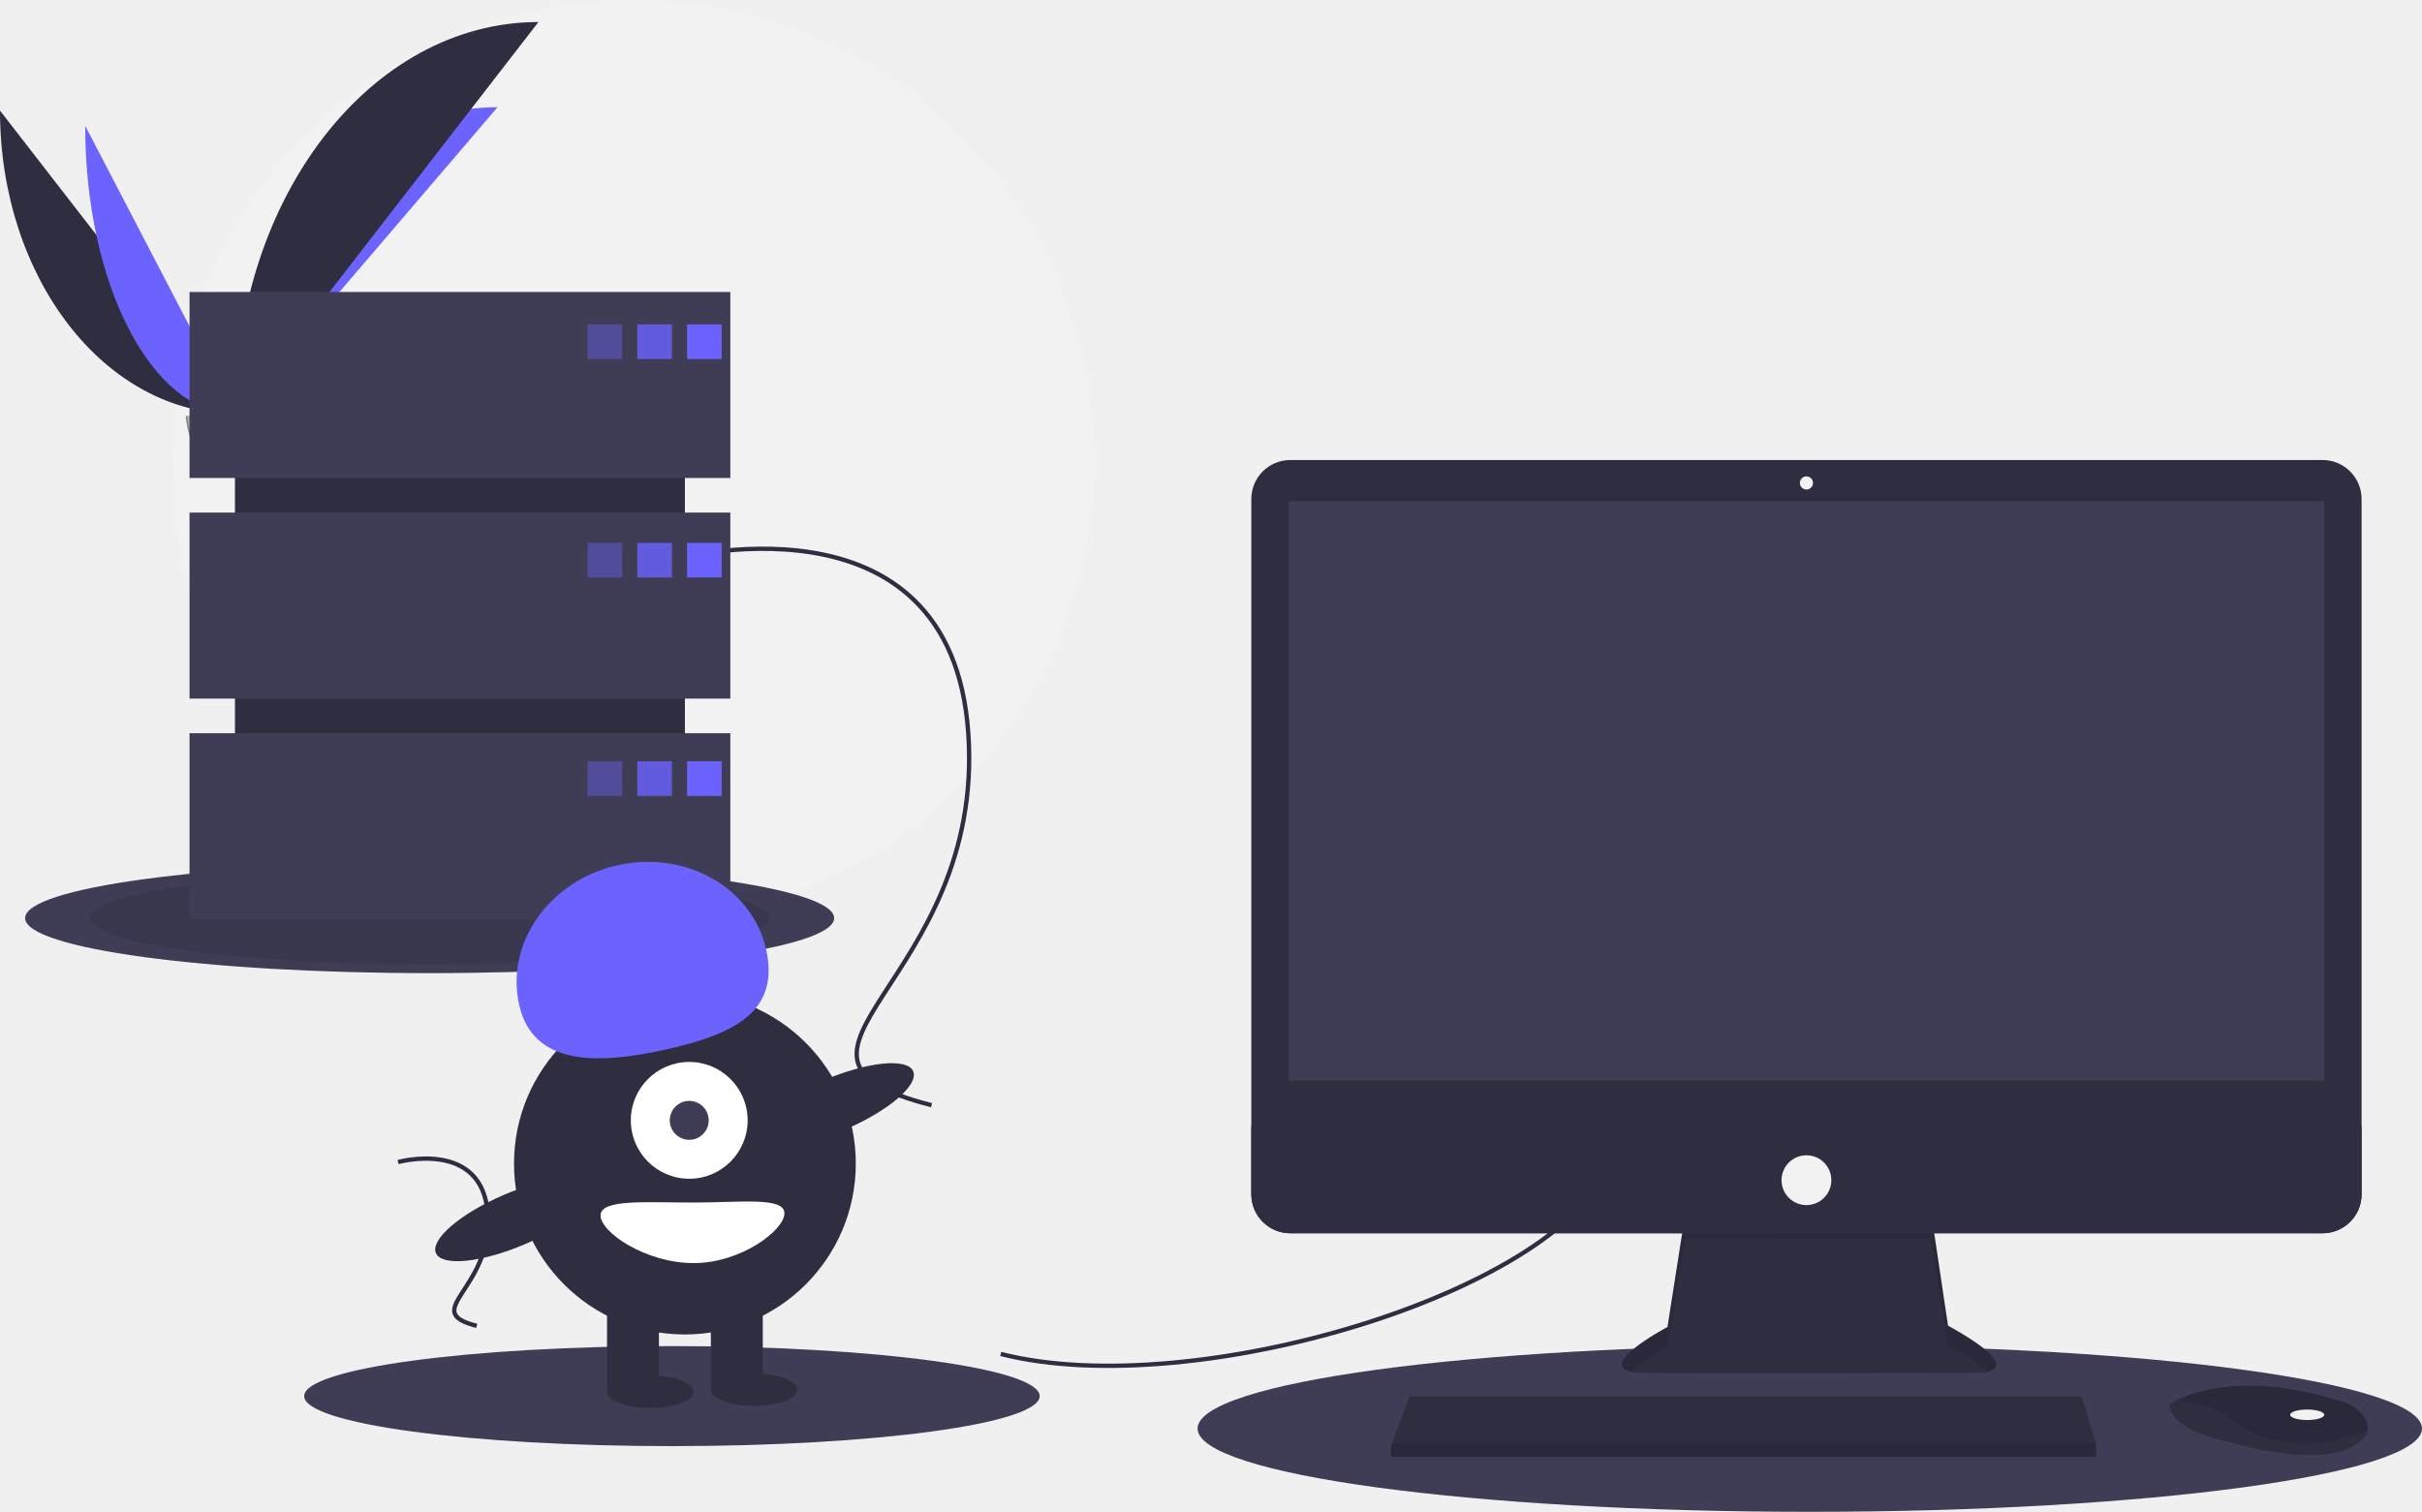
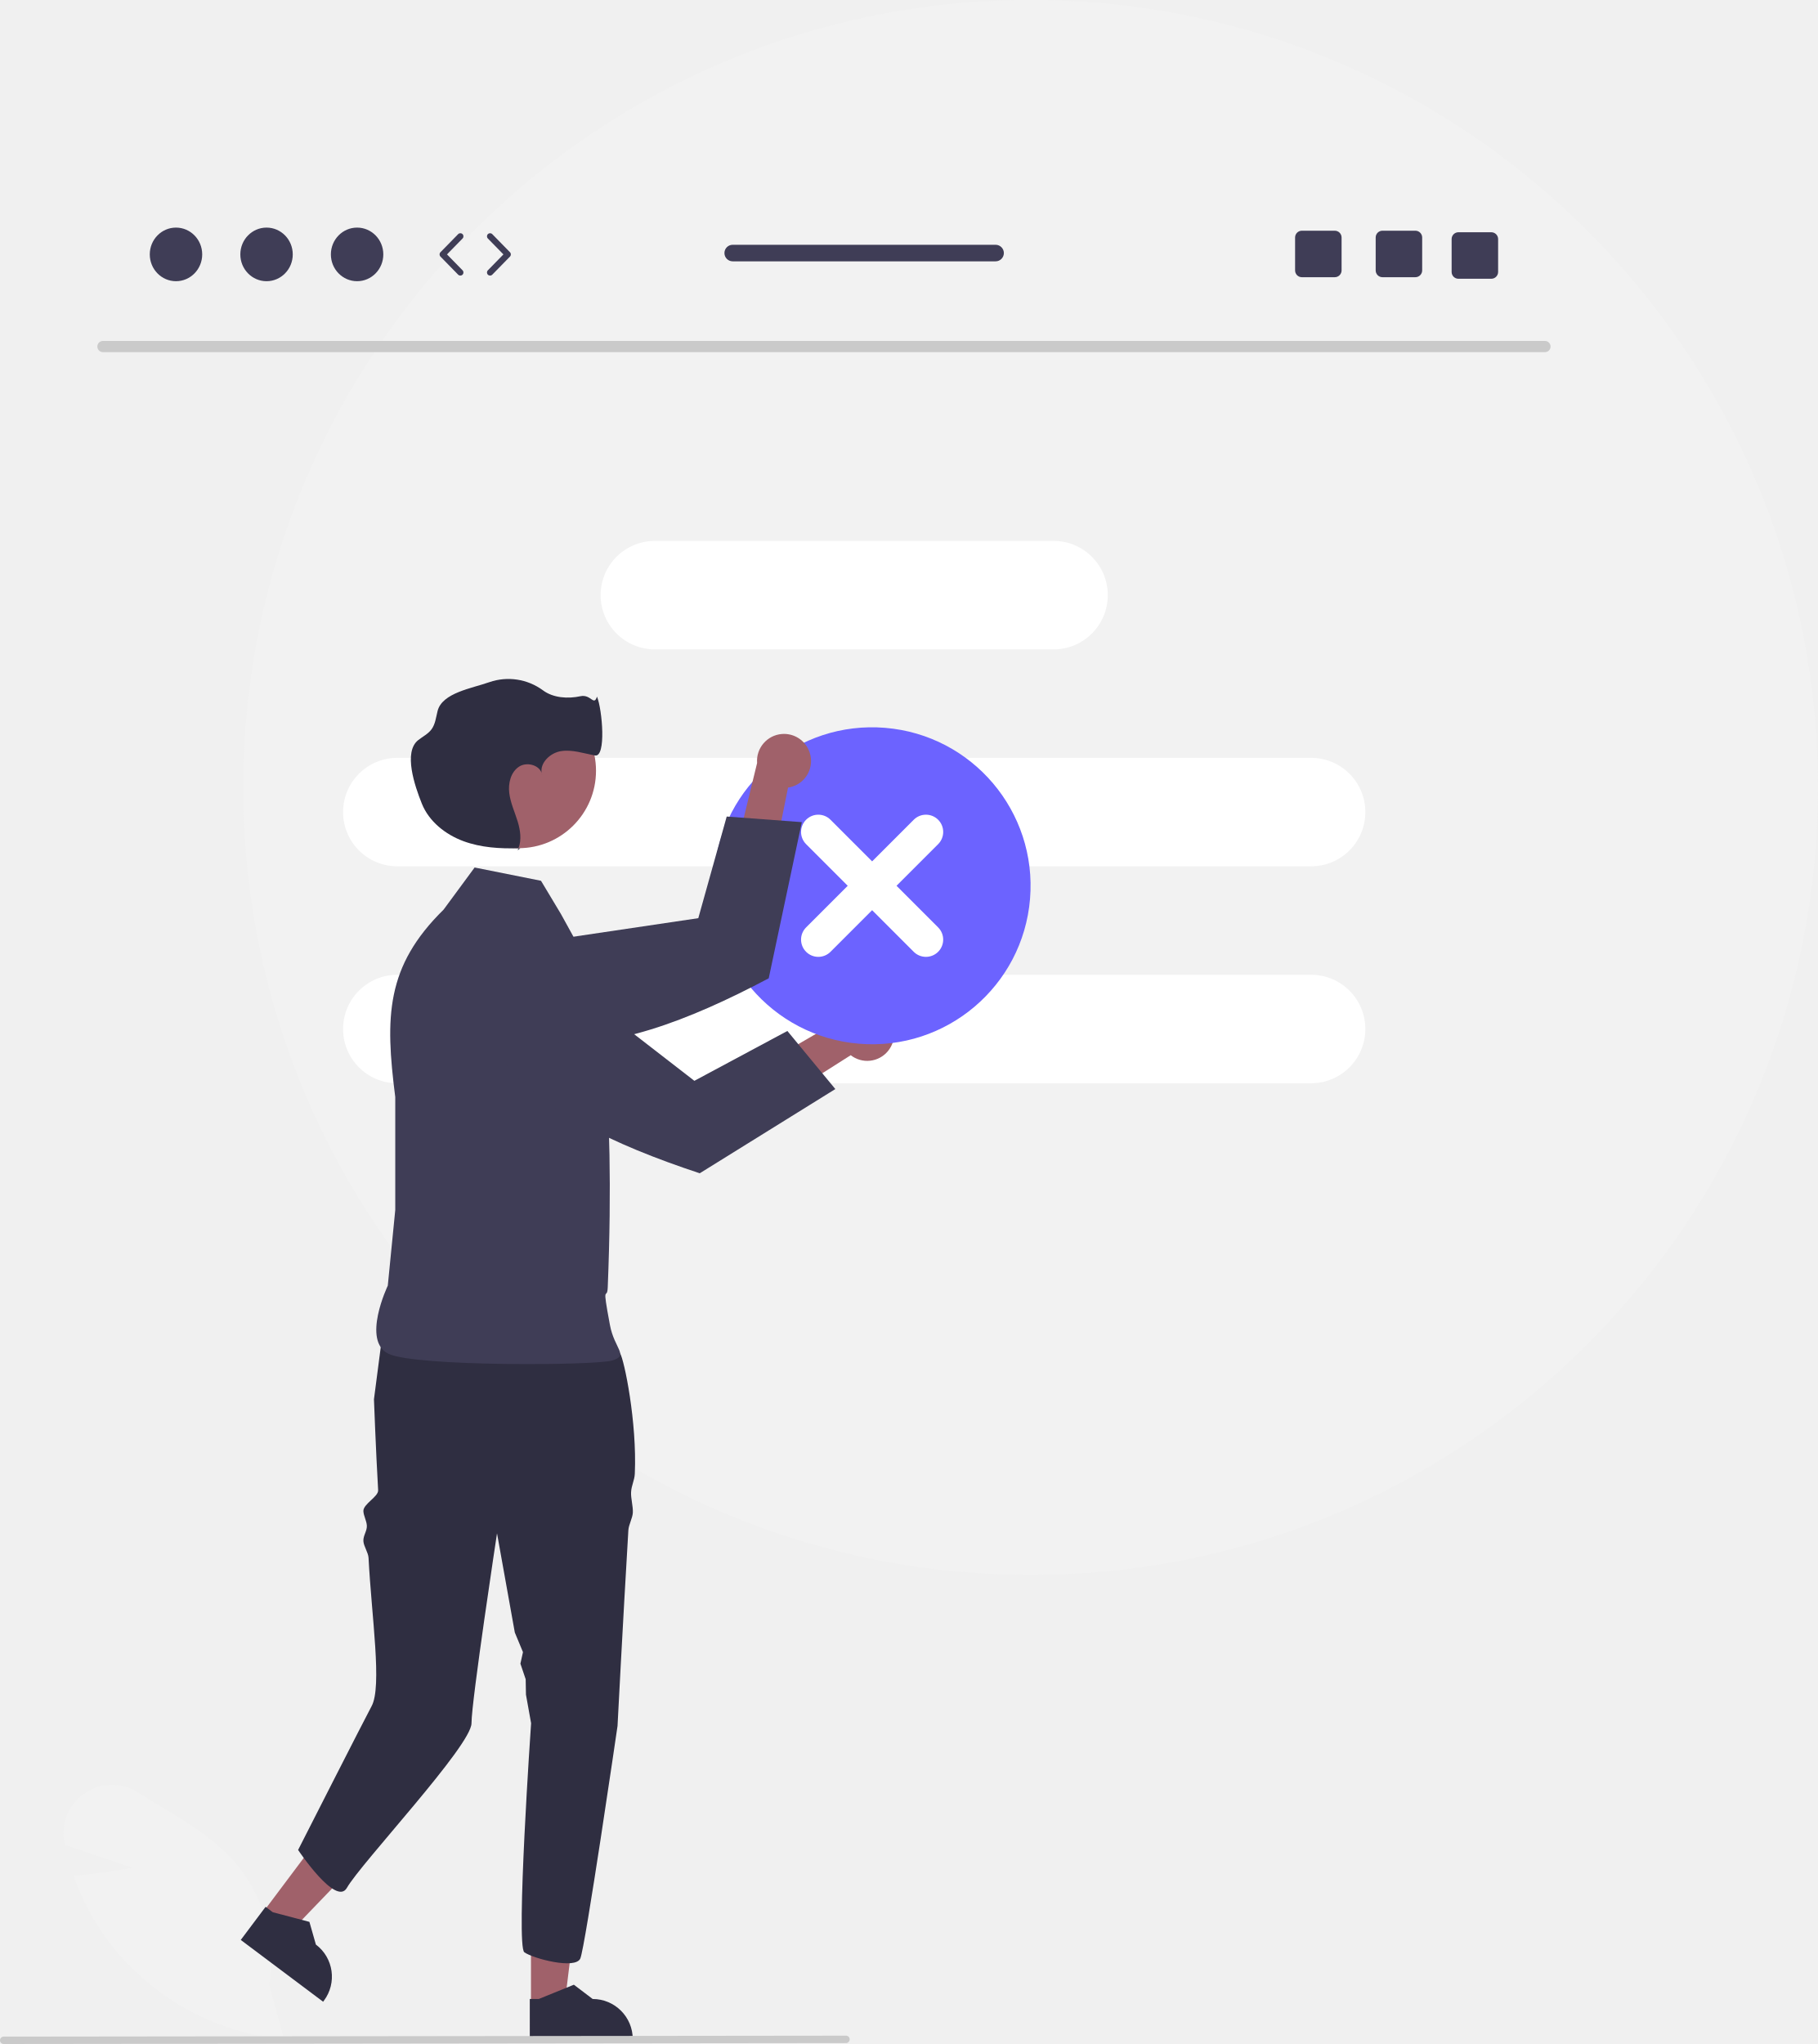
- <svg xmlns="http://www.w3.org/2000/svg" data-name="Layer 1" width="1119.609" height="699" viewBox="0 0 1119.609 699">
-   <circle cx="292.609" cy="213" r="213" fill="#f2f2f2" />
-   <path d="M31.391,151.642c0,77.498,48.618,140.208,108.701,140.208" transform="translate(-31.39089 -100.5)" fill="#2f2e41" />
-   <path d="M140.092,291.851c0-78.369,54.255-141.784,121.304-141.784" transform="translate(-31.39089 -100.5)" fill="#6c63ff" />
-   <path d="M70.775,158.668c0,73.615,31.003,133.183,69.316,133.183" transform="translate(-31.39089 -100.5)" fill="#6c63ff" />
-   <path d="M140.092,291.851c0-100.138,62.71-181.168,140.208-181.168" transform="translate(-31.39089 -100.5)" fill="#2f2e41" />
-   <path d="M117.224,292.839s15.416-.475,20.061-3.783,23.713-7.258,24.866-1.953,23.167,26.388,5.763,26.529-40.439-2.711-45.076-5.535S117.224,292.839,117.224,292.839Z" transform="translate(-31.39089 -100.5)" fill="#a8a8a8" />
-   <path d="M168.224,311.785c-17.404.14-40.439-2.711-45.076-5.535-3.531-2.151-4.938-9.869-5.409-13.43-.326.014-.515.02-.515.02s.976,12.433,5.613,15.257,27.672,5.676,45.076,5.535c5.024-.041,6.759-1.828,6.664-4.475C173.879,310.756,171.963,311.755,168.224,311.785Z" transform="translate(-31.39089 -100.5)" opacity="0.2" />
-   <ellipse cx="198.609" cy="424.5" rx="187" ry="25.44" fill="#3f3d56" />
-   <ellipse cx="198.609" cy="424.5" rx="157" ry="21.359" opacity="0.1" />
-   <ellipse cx="836.609" cy="660.5" rx="283" ry="38.5" fill="#3f3d56" />
-   <ellipse cx="310.609" cy="645.5" rx="170" ry="23.127" fill="#3f3d56" />
-   <path d="M494,726.5c90,23,263-30,282-90" transform="translate(-31.39089 -100.5)" fill="none" stroke="#2f2e41" stroke-miterlimit="10" stroke-width="2" />
-   <path d="M341,359.5s130-36,138,80-107,149-17,172" transform="translate(-31.39089 -100.5)" fill="none" stroke="#2f2e41" stroke-miterlimit="10" stroke-width="2" />
-   <path d="M215.402,637.783s39.072-10.82,41.477,24.044-32.16,44.783-5.109,51.696" transform="translate(-31.39089 -100.5)" fill="none" stroke="#2f2e41" stroke-miterlimit="10" stroke-width="2" />
-   <path d="M810.096,663.74,802.218,714.035s-38.782,20.603-11.513,21.209,155.733,0,155.733,0,24.845,0-14.543-21.815l-7.878-52.719Z" transform="translate(-31.39089 -100.5)" fill="#2f2e41" />
-   <path d="M785.219,734.698c6.193-5.51,16.999-11.252,16.999-11.252l7.878-50.295,113.922.107,7.878,49.582c9.185,5.087,14.875,8.987,18.204,11.978,5.059-1.154,10.587-5.444-18.204-21.389l-7.878-52.719-113.922,3.03L802.218,714.035S769.63,731.35,785.219,734.698Z" transform="translate(-31.39089 -100.5)" opacity="0.1" />
-   <rect x="578.433" y="212.689" width="513.253" height="357.52" rx="18.046" fill="#2f2e41" />
-   <rect x="595.703" y="231.777" width="478.713" height="267.837" fill="#3f3d56" />
-   <circle cx="835.059" cy="223.293" r="3.03" fill="#f2f2f2" />
-   <path d="M1123.077,621.322V652.663a18.043,18.043,0,0,1-18.046,18.046H627.869A18.043,18.043,0,0,1,609.824,652.663V621.322Z" transform="translate(-31.39089 -100.5)" fill="#2f2e41" />
-   <polygon points="968.978 667.466 968.978 673.526 642.968 673.526 642.968 668.678 643.417 667.466 651.452 645.651 962.312 645.651 968.978 667.466" fill="#2f2e41" />
-   <path d="M1125.828,762.034c-.594,2.539-2.836,5.217-7.902,7.75-18.179,9.089-55.143-2.424-55.143-2.424s-28.48-4.848-28.48-17.573a22.725,22.725,0,0,1,2.497-1.485c7.643-4.044,32.984-14.021,77.918.422a18.739,18.739,0,0,1,8.541,5.597C1125.079,756.454,1126.507,759.157,1125.828,762.034Z" transform="translate(-31.39089 -100.5)" fill="#2f2e41" />
-   <path d="M1125.828,762.034c-22.251,8.526-42.084,9.162-62.439-4.975-10.265-7.126-19.591-8.89-26.59-8.756,7.643-4.044,32.984-14.021,77.918.422a18.739,18.739,0,0,1,8.541,5.597C1125.079,756.454,1126.507,759.157,1125.828,762.034Z" transform="translate(-31.39089 -100.5)" opacity="0.1" />
-   <ellipse cx="1066.538" cy="654.135" rx="7.878" ry="2.424" fill="#f2f2f2" />
-   <circle cx="835.059" cy="545.667" r="11.513" fill="#f2f2f2" />
-   <polygon points="968.978 667.466 968.978 673.526 642.968 673.526 642.968 668.678 643.417 667.466 968.978 667.466" opacity="0.1" />
-   <rect x="108.609" y="159" width="208" height="242" fill="#2f2e41" />
-   <rect x="87.609" y="135" width="250" height="86" fill="#3f3d56" />
-   <rect x="87.609" y="237" width="250" height="86" fill="#3f3d56" />
-   <rect x="87.609" y="339" width="250" height="86" fill="#3f3d56" />
-   <rect x="271.609" y="150" width="16" height="16" fill="#6c63ff" opacity="0.4" />
-   <rect x="294.609" y="150" width="16" height="16" fill="#6c63ff" opacity="0.8" />
-   <rect x="317.609" y="150" width="16" height="16" fill="#6c63ff" />
-   <rect x="271.609" y="251" width="16" height="16" fill="#6c63ff" opacity="0.4" />
-   <rect x="294.609" y="251" width="16" height="16" fill="#6c63ff" opacity="0.8" />
-   <rect x="317.609" y="251" width="16" height="16" fill="#6c63ff" />
-   <rect x="271.609" y="352" width="16" height="16" fill="#6c63ff" opacity="0.4" />
-   <rect x="294.609" y="352" width="16" height="16" fill="#6c63ff" opacity="0.8" />
-   <rect x="317.609" y="352" width="16" height="16" fill="#6c63ff" />
-   <circle cx="316.609" cy="538" r="79" fill="#2f2e41" />
-   <rect x="280.609" y="600" width="24" height="43" fill="#2f2e41" />
-   <rect x="328.609" y="600" width="24" height="43" fill="#2f2e41" />
-   <ellipse cx="300.609" cy="643.5" rx="20" ry="7.5" fill="#2f2e41" />
-   <ellipse cx="348.609" cy="642.5" rx="20" ry="7.5" fill="#2f2e41" />
-   <circle cx="318.609" cy="518" r="27" fill="#fff" />
-   <circle cx="318.609" cy="518" r="9" fill="#3f3d56" />
-   <path d="M271.367,565.032c-6.379-28.568,14.012-57.434,45.544-64.475s62.265,10.41,68.644,38.978-14.519,39.104-46.051,46.145S277.746,593.6,271.367,565.032Z" transform="translate(-31.39089 -100.5)" fill="#6c63ff" />
-   <ellipse cx="417.215" cy="611.344" rx="39.5" ry="12.4" transform="translate(-238.2867 112.9804) rotate(-23.17116)" fill="#2f2e41" />
-   <ellipse cx="269.215" cy="664.344" rx="39.5" ry="12.4" transform="translate(-271.0797 59.02084) rotate(-23.17116)" fill="#2f2e41" />
-   <path d="M394,661.5c0,7.732-19.909,23-42,23s-43-14.268-43-22,20.909-6,43-6S394,653.768,394,661.5Z" transform="translate(-31.39089 -100.5)" fill="#fff" />
+ <svg xmlns="http://www.w3.org/2000/svg" width="586.479" height="659.298" viewBox="0 0 586.479 659.298">
+   <circle cx="332.479" cy="254" r="254" fill="#f2f2f2" />
+   <path d="M498.464,113.588H33.171c-.998-.021-1.789-.847-1.768-1.845,.021-.968,.8-1.747,1.768-1.768H498.464c.998,.021,1.789,.847,1.768,1.845-.021,.968-.8,1.747-1.768,1.768Z" fill="#cacaca" />
+   <rect x="193.774" y="174.473" width="163.611" height="34.986" rx="17.493" ry="17.493" fill="#fff" />
+   <path d="M128.175,244.445H422.985c9.661,0,17.493,7.832,17.493,17.493h0c0,9.661-7.832,17.493-17.493,17.493H128.175c-9.661,0-17.493-7.832-17.493-17.493h0c0-9.661,7.832-17.493,17.493-17.493Z" fill="#fff" />
+   <path d="M128.175,314.418H422.985c9.661,0,17.493,7.832,17.493,17.493h0c0,9.661-7.832,17.493-17.493,17.493H128.175c-9.661,0-17.493-7.832-17.493-17.493h0c0-9.661,7.832-17.493,17.493-17.493Z" fill="#fff" />
+   <path d="M91.641,657.759l-.694-.068c-23.541-2.429-44.821-15.089-58.188-34.618-3.661-5.442-6.623-11.323-8.815-17.504l-.211-.59,.624-.05c7.447-.599,15.097-1.863,18.496-2.464l-21.915-7.425-.136-.65c-1.299-6.104,1.246-12.385,6.428-15.862,5.196-3.644,12.087-3.761,17.404-.294,2.386,1.524,4.882,3.033,7.295,4.494,8.293,5.016,16.869,10.203,23.298,17.301,9.75,10.978,14.023,25.77,11.63,40.256l4.783,17.476Z" fill="#f2f2f2" />
+   <polygon points="171.3 646.861 182.1 646.86 187.239 605.198 171.297 605.199 171.3 646.861" fill="#a0616a" />
+   <path d="M170.919,658.128l33.214-.001v-.42c-0-7.14-5.788-12.927-12.928-12.928h-.001l-6.067-4.603-11.32,4.603-2.899,0,.001,13.348Z" fill="#2f2e41" />
+   <polygon points="84.741 616.945 93.38 623.426 122.493 593.185 109.741 583.619 84.741 616.945" fill="#a0616a" />
+   <path d="M77.674,625.73l26.569,19.932,.252-.336c4.284-5.711,3.128-13.814-2.583-18.099l-.001-0-2.091-7.323-11.817-3.111-2.319-1.74-8.01,10.678Z" fill="#2f2e41" />
+   <path d="M120.645,451.353s.596,16.264,1.348,29.307c.123,2.139-4.888,4.463-4.758,6.79,.086,1.544,1.028,3.045,1.116,4.655,.092,1.699-1.208,3.203-1.116,4.96,.091,1.717,1.574,3.685,1.664,5.442,.963,18.909,4.455,41.546,.958,47.874-1.723,3.119-23.685,46.324-23.685,46.324,0,0,12.237,18.355,15.733,12.237,4.618-8.081,40.206-45.887,40.206-53.107,0-7.211,8.233-61.253,8.233-61.253l5.741,31.982,2.632,6.337-.827,3.72,1.701,5.02,.092,4.968,1.656,9.226s-4.982,71.882-2.176,73.883c2.814,2.01,16.441,5.62,18.049,2.01,1.6-3.61,12.011-75.019,12.011-75.019,0,0,1.678-32.724,3.496-63.141,.105-1.766,1.346-3.898,1.442-5.638,.114-2.019-.673-4.641-.568-6.599,.114-2.246,1.11-3.828,1.206-5.979,.743-16.616-3.428-36.849-4.756-38.842-4.012-6.013-7.622-10.821-7.622-10.821,0,0-54.036-17.754-68.475,.286l-3.302,25.376Z" fill="#2f2e41" />
+   <path d="M174.538,284.104l-21.421-4.284-9.996,13.567h0c-18.653,18.341-18.934,34.528-15.604,60.474v36.416l-2.41,24.412s-8.532,17.845,.268,22,66.599,3.801,72.117,2.142,.735-3.695-.714-11.425c-2.722-14.519-.901-7.516-.714-12.138,2.686-66.314-3.57-93.538-4.205-100.694l-10.894-19.759-6.426-10.71Z" fill="#3f3d56" />
+   <path d="M287.439,337.571c-2.232,4.23-7.471,5.849-11.701,3.617-.451-.238-.88-.515-1.282-.829l-46.26,29.373,.133-15.992,44.938-26.078c3.201-3.589,8.705-3.903,12.294-.702,3.003,2.678,3.78,7.066,1.878,10.612Z" fill="#a0616a" />
+   <path d="M157.625,302.624l-5.267-.558c-4.866-.505-9.641,1.579-12.579,5.491-1.125,1.483-1.934,3.183-2.375,4.992l-.003,.014c-1.321,5.445,.751,11.152,5.258,14.481l18.19,13.411c12.765,17.249,36.757,28.693,64.898,37.99l43.743-27.167-15.472-18.738-30.003,16.08-44.598-34.524-.026-.021-16.974-10.936-4.792-.515Z" fill="#3f3d56" />
+   <circle cx="167.3" cy="248.605" r="24.98" fill="#a0616a" />
+   <path d="M167.877,273.59c-.201,.007-.403,.011-.605,.017-.086,.224-.179,.446-.287,.664l.892-.68Z" fill="#2f2e41" />
+   <path d="M174.732,249.298c.039,.246,.099,.488,.179,.724-.033-.247-.093-.49-.179-.724Z" fill="#2f2e41" />
+   <path d="M192.599,224.694c-1.028,3.193-1.946-.857-5.328-.129-4.069,.876-8.804,.575-12.136-1.919-4.965-3.643-11.399-4.623-17.223-2.625-5.702,2.017-15.253,3.439-16.739,9.302-.516,2.038-.722,4.249-1.973,5.938-1.094,1.477-2.822,2.319-4.266,3.455-4.877,3.837-1.15,14.74,1.159,20.5,2.308,5.761,7.604,9.957,13.425,12.107,5.633,2.08,11.746,2.447,17.755,2.283,1.045-2.711,.594-5.841-.269-8.651-.934-3.042-2.316-5.978-2.706-9.136s.466-6.745,3.114-8.51c2.434-1.622,6.395-.634,7.321,1.988-.54-3.278,2.781-6.451,6.205-7.009,3.677-.599,7.353,.728,11.019,1.389s2.365-14.773,.642-18.984Z" fill="#2f2e41" />
+   <circle cx="281.358" cy="285.711" r="51.12" transform="translate(-26.58509 542.5448) rotate(-85.26884)" fill="#6c63ff" />
+   <path d="M294.787,264.411l-13.428,13.428-13.428-13.428c-2.174-2.174-5.698-2.174-7.872,0s-2.174,5.698,0,7.872l13.428,13.428-13.428,13.428c-2.172,2.176-2.168,5.7,.007,7.872,2.173,2.169,5.692,2.169,7.864-0l13.428-13.428,13.428,13.428c2.176,2.172,5.7,2.168,7.872-.007,2.169-2.173,2.169-5.691,0-7.864l-13.428-13.428,13.428-13.428c2.174-2.174,2.174-5.698,0-7.872s-5.698-2.174-7.872,0h0Z" fill="#fff" />
+   <path d="M261.214,242.744c1.507,4.539-.952,9.441-5.491,10.948-.484,.161-.981,.278-1.486,.351l-10.831,53.717-11.448-11.168,12.293-50.482c-.374-4.794,3.21-8.984,8.005-9.358,4.012-.313,7.715,2.164,8.958,5.991Z" fill="#a0616a" />
+   <path d="M146.125,312.225l-4.049,3.414c-3.733,3.162-5.535,8.05-4.746,12.879,.291,1.839,.958,3.599,1.958,5.169l.008,.012c3.015,4.723,8.567,7.179,14.09,6.231l22.271-3.842c21.285,2.73,46.152-6.66,72.343-20.531l10.68-50.373-24.233-1.808-9.168,32.783-55.788,8.281-.033,.004-19.643,4.678-3.689,3.101Z" fill="#3f3d56" />
+   <path d="M272.937,658.99l-271.75,.307c-.658-.002-1.189-.537-1.187-1.195,.002-.655,.532-1.185,1.187-1.187l271.75-.307c.658,.002,1.189,.537,1.187,1.195-.002,.655-.532,1.185-1.187,1.187Z" fill="#cacaca" />
+   <g>
+     <ellipse cx="56.777" cy="82.058" rx="8.457" ry="8.645" fill="#3f3d56" />
+     <ellipse cx="85.991" cy="82.058" rx="8.457" ry="8.645" fill="#3f3d56" />
+     <ellipse cx="115.204" cy="82.058" rx="8.457" ry="8.645" fill="#3f3d56" />
+     <path d="M148.516,88.891c-.26,0-.519-.101-.715-.301l-5.706-5.833c-.38-.389-.38-1.01,0-1.398l5.706-5.833c.387-.395,1.021-.401,1.414-.016,.395,.386,.402,1.02,.016,1.414l-5.022,5.133,5.022,5.134c.386,.395,.379,1.028-.016,1.414-.194,.19-.447,.285-.699,.285Z" fill="#3f3d56" />
+     <path d="M158.104,88.891c-.252,0-.505-.095-.699-.285-.395-.386-.402-1.019-.016-1.414l5.021-5.134-5.021-5.133c-.386-.395-.379-1.028,.016-1.414,.394-.387,1.028-.379,1.414,.016l5.706,5.833c.38,.389,.38,1.01,0,1.398l-5.706,5.833c-.196,.2-.455,.301-.715,.301Z" fill="#3f3d56" />
+     <path d="M456.614,74.414h-10.61c-1.21,0-2.19,.98-2.19,2.19v10.62c0,1.21,.98,2.19,2.19,2.19h10.61c1.21,0,2.2-.98,2.2-2.19v-10.62c0-1.21-.99-2.19-2.2-2.19Z" fill="#3f3d56" />
+     <path d="M430.614,74.414h-10.61c-1.21,0-2.19,.98-2.19,2.19v10.62c0,1.21,.98,2.19,2.19,2.19h10.61c1.21,0,2.2-.98,2.2-2.19v-10.62c0-1.21-.99-2.19-2.2-2.19Z" fill="#3f3d56" />
+     <path d="M481.114,74.914h-10.61c-1.21,0-2.19,.98-2.19,2.19v10.62c0,1.21,.98,2.19,2.19,2.19h10.61c1.21,0,2.2-.98,2.2-2.19v-10.62c0-1.21-.99-2.19-2.2-2.19Z" fill="#3f3d56" />
+     <path d="M321.192,78.954h-84.81c-1.48,0-2.67,1.2-2.67,2.67s1.19,2.67,2.67,2.67h84.81c1.47,0,2.67-1.2,2.67-2.67s-1.2-2.67-2.67-2.67Z" fill="#3f3d56" />
+   </g>
</svg>
